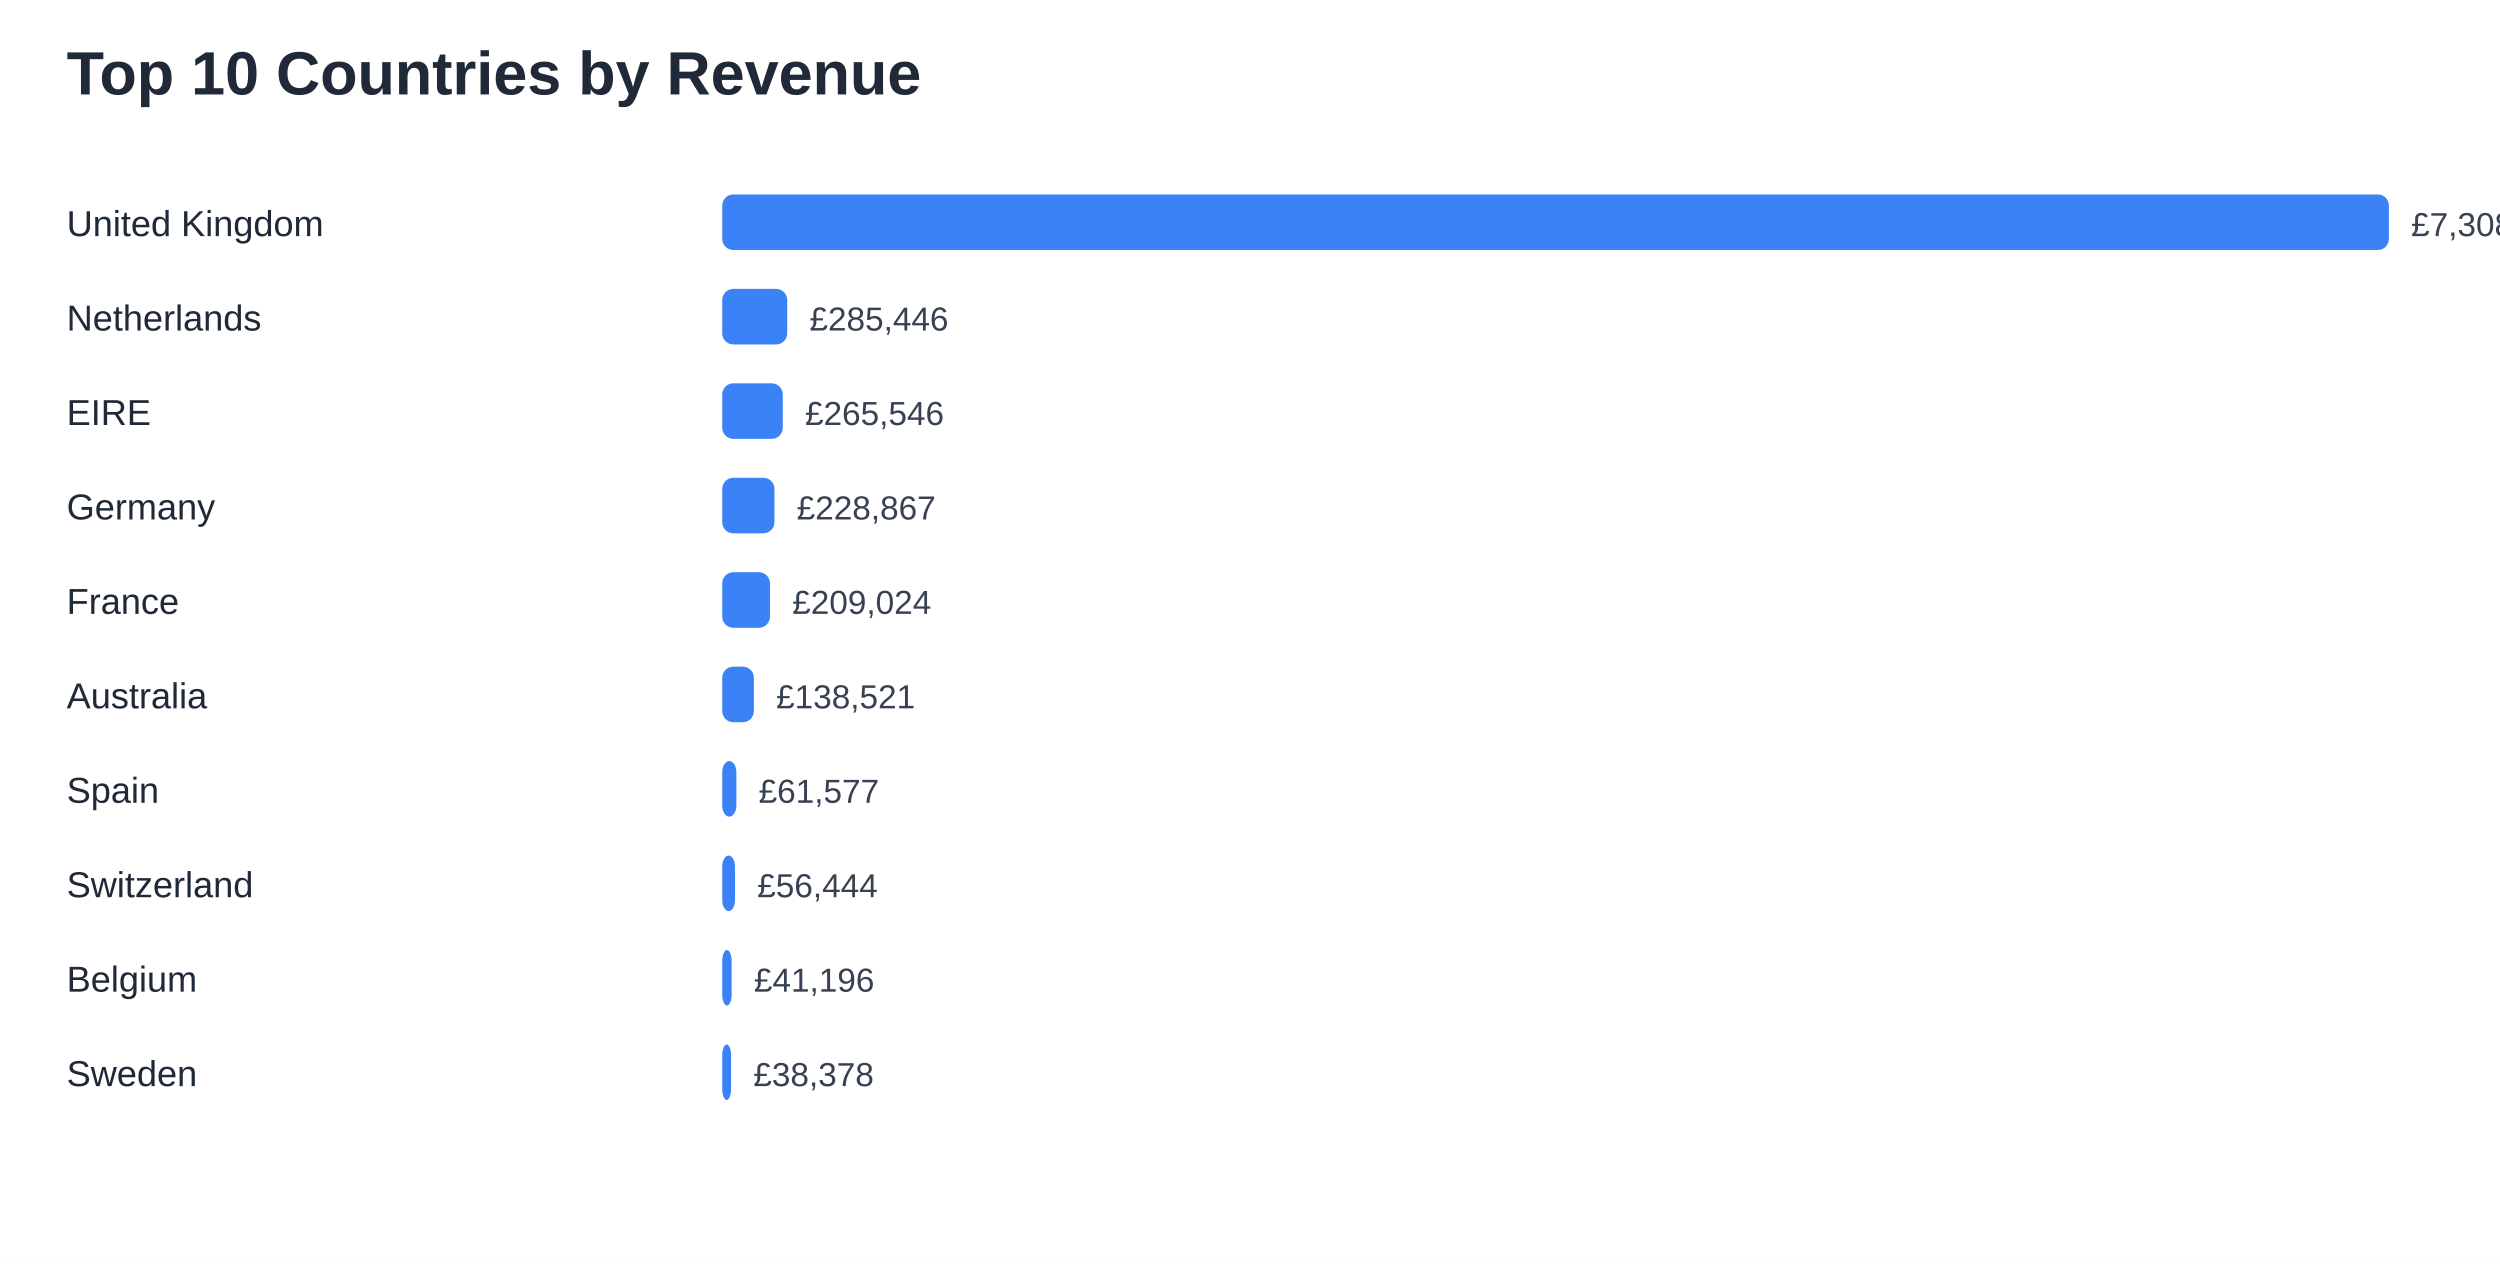
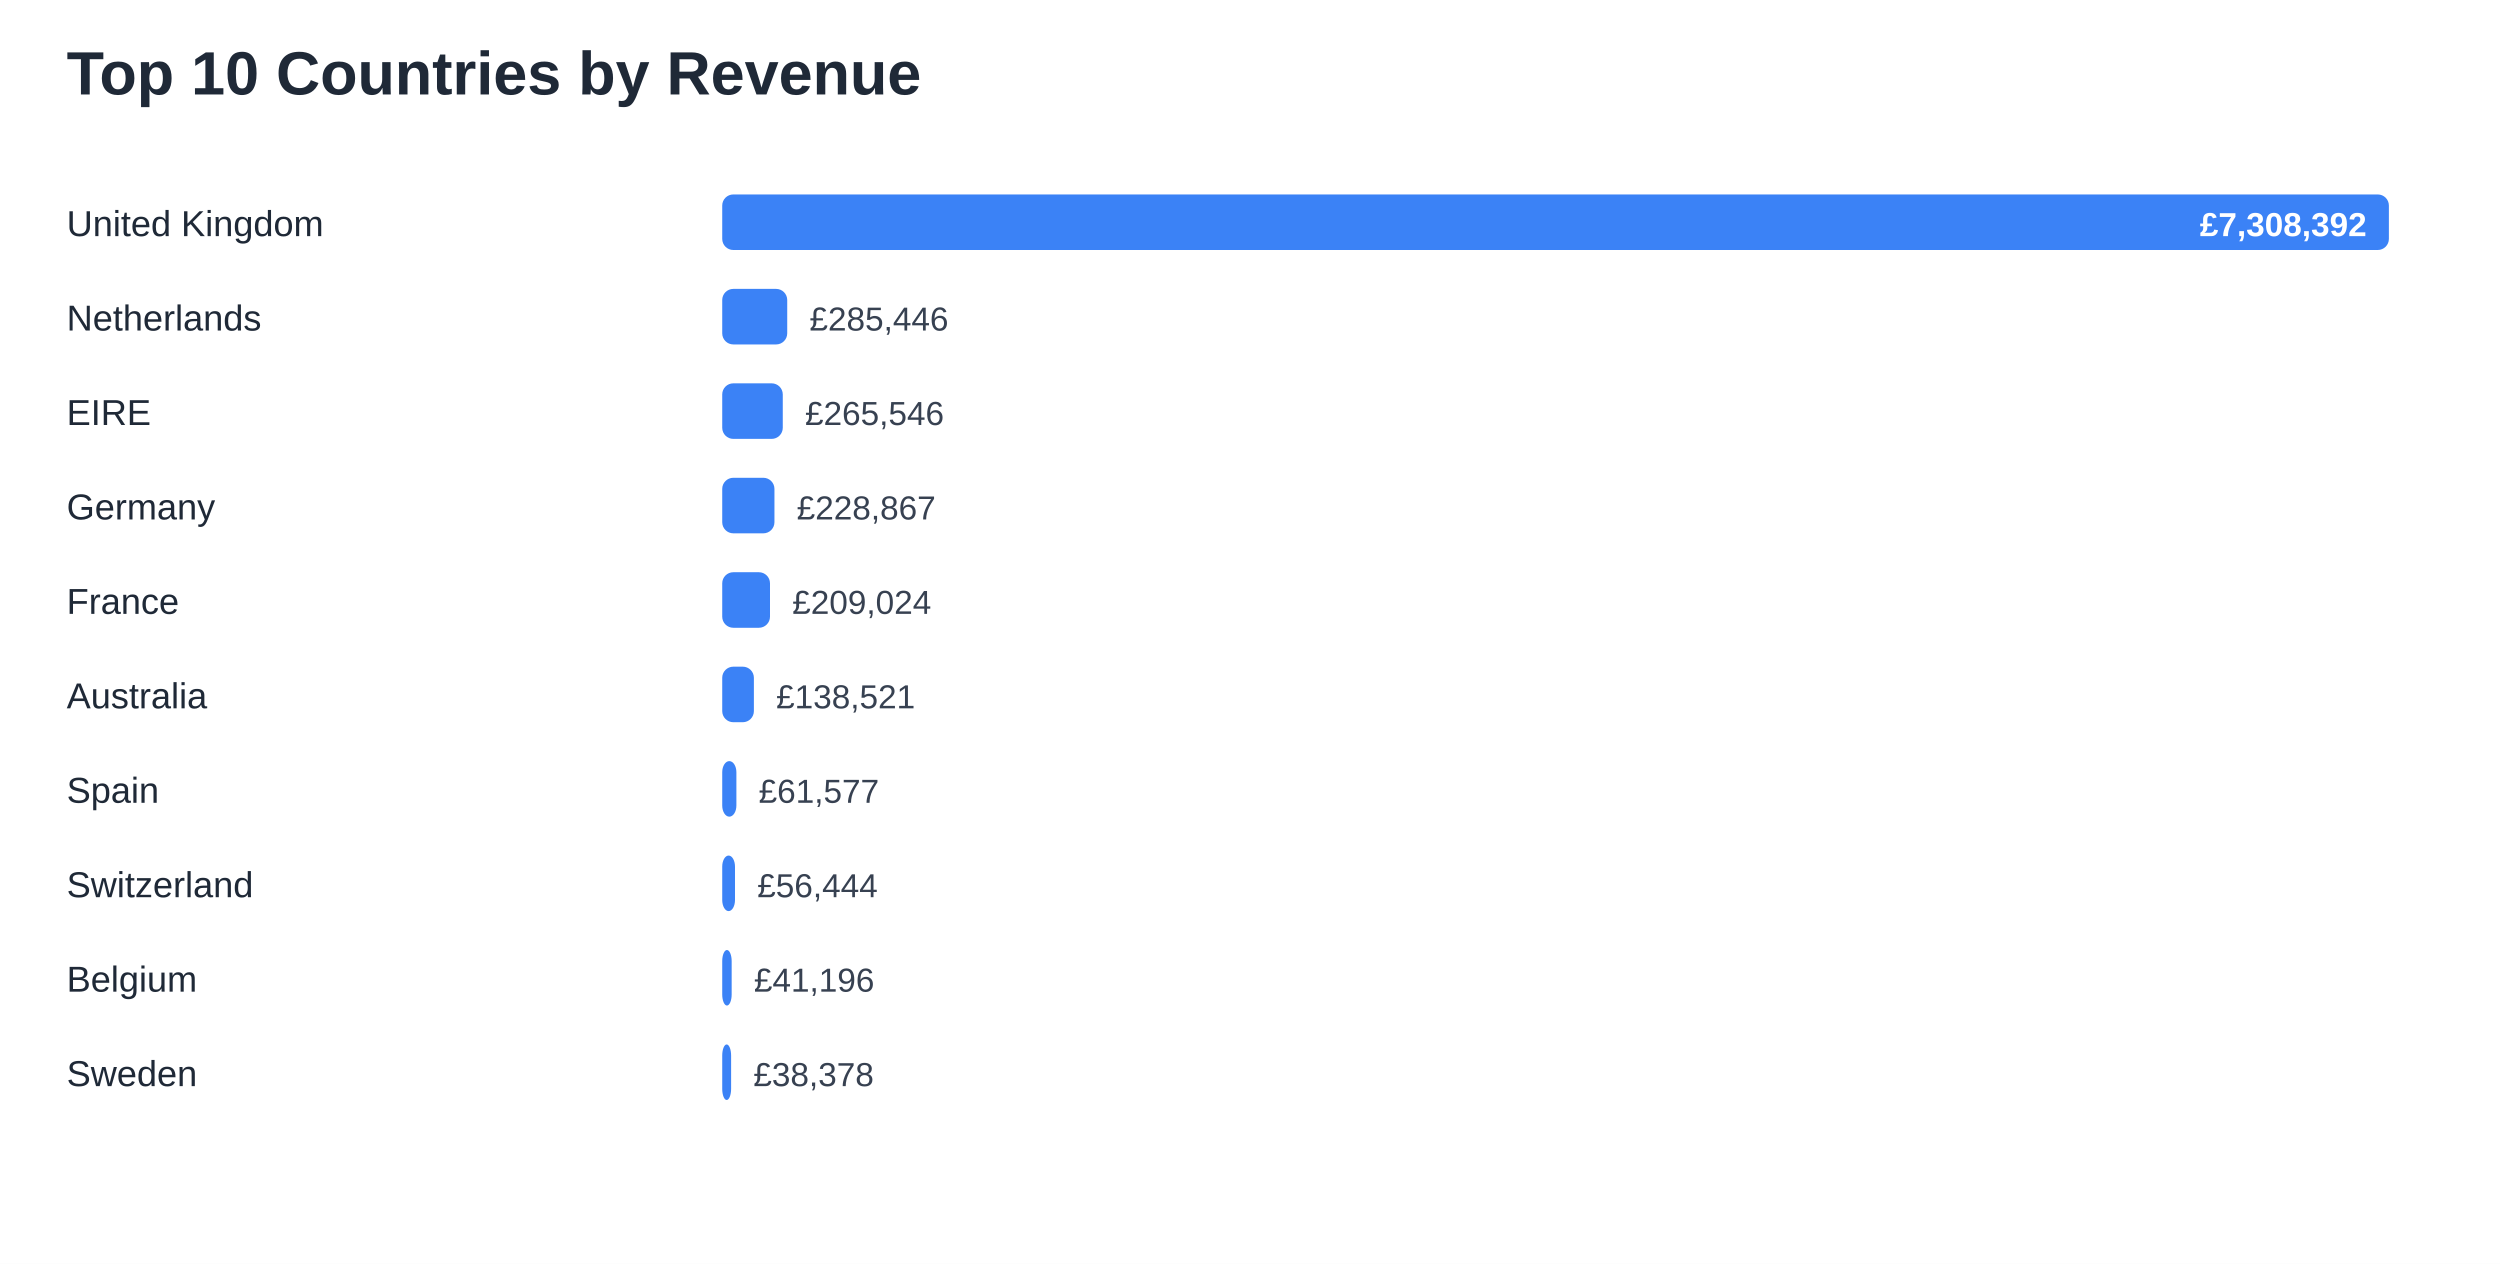
<svg xmlns="http://www.w3.org/2000/svg" width="900" height="455" viewBox="0 0 900 455">
-   <style>text{font-family:Arial,sans-serif;fill:#1f2937}.title{font-size:22px;font-weight:700}.label{font-size:13px}.value{font-size:12px;fill:#374151}</style>
+   <style>text{font-family:Arial,sans-serif;fill:#1f2937}.title{font-size:22px;font-weight:700}.label{font-size:13px}.value{font-size:12px;fill:#374151}.value-in-bar{font-size:12px;fill:#ffffff;font-weight:700}</style>
  <rect width="100%" height="100%" fill="#ffffff" />
  <text class="title" x="24" y="34">Top 10 Countries by Revenue</text>
  <text class="label" x="24" y="85">United Kingdom</text>
  <rect x="260" y="70" width="600.0" height="20" fill="#3b82f6" rx="4" />
-   <text class="value" x="868.0" y="85">£7,308,392</text>
+   <text class="value-in-bar" x="852.0" y="85" text-anchor="end">£7,308,392</text>
  <text class="label" x="24" y="119">Netherlands</text>
  <rect x="260" y="104" width="23.4" height="20" fill="#3b82f6" rx="4" />
-   <text class="value" x="291.4" y="119">£285,446</text>
+   <text class="value" x="291.4" y="119" text-anchor="start">£285,446</text>
  <text class="label" x="24" y="153">EIRE</text>
  <rect x="260" y="138" width="21.8" height="20" fill="#3b82f6" rx="4" />
-   <text class="value" x="289.8" y="153">£265,546</text>
+   <text class="value" x="289.8" y="153" text-anchor="start">£265,546</text>
  <text class="label" x="24" y="187">Germany</text>
  <rect x="260" y="172" width="18.8" height="20" fill="#3b82f6" rx="4" />
-   <text class="value" x="286.8" y="187">£228,867</text>
+   <text class="value" x="286.8" y="187" text-anchor="start">£228,867</text>
  <text class="label" x="24" y="221">France</text>
  <rect x="260" y="206" width="17.2" height="20" fill="#3b82f6" rx="4" />
-   <text class="value" x="285.2" y="221">£209,024</text>
+   <text class="value" x="285.2" y="221" text-anchor="start">£209,024</text>
  <text class="label" x="24" y="255">Australia</text>
  <rect x="260" y="240" width="11.4" height="20" fill="#3b82f6" rx="4" />
-   <text class="value" x="279.4" y="255">£138,521</text>
+   <text class="value" x="279.4" y="255" text-anchor="start">£138,521</text>
  <text class="label" x="24" y="289">Spain</text>
  <rect x="260" y="274" width="5.1" height="20" fill="#3b82f6" rx="4" />
-   <text class="value" x="273.1" y="289">£61,577</text>
+   <text class="value" x="273.1" y="289" text-anchor="start">£61,577</text>
  <text class="label" x="24" y="323">Switzerland</text>
  <rect x="260" y="308" width="4.6" height="20" fill="#3b82f6" rx="4" />
-   <text class="value" x="272.6" y="323">£56,444</text>
+   <text class="value" x="272.6" y="323" text-anchor="start">£56,444</text>
  <text class="label" x="24" y="357">Belgium</text>
  <rect x="260" y="342" width="3.4" height="20" fill="#3b82f6" rx="4" />
-   <text class="value" x="271.4" y="357">£41,196</text>
+   <text class="value" x="271.4" y="357" text-anchor="start">£41,196</text>
  <text class="label" x="24" y="391">Sweden</text>
  <rect x="260" y="376" width="3.2" height="20" fill="#3b82f6" rx="4" />
-   <text class="value" x="271.2" y="391">£38,378</text>
+   <text class="value" x="271.2" y="391" text-anchor="start">£38,378</text>
</svg>
